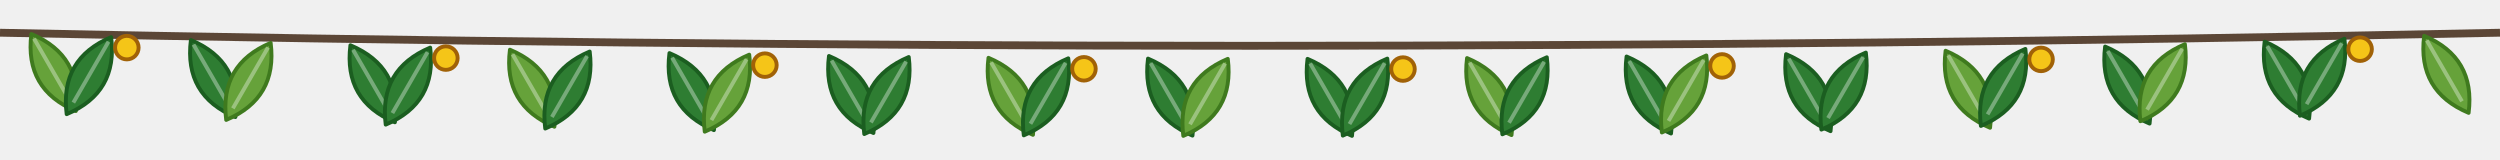
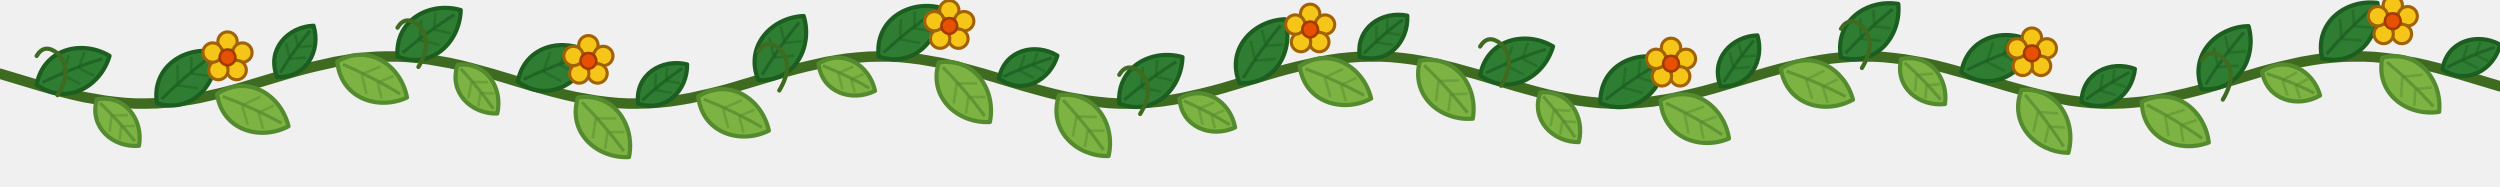
- <svg xmlns="http://www.w3.org/2000/svg" width="940" height="60" viewBox="-8 0 956 60">
-   <path d="M-8 12 Q 470 22 948 12" stroke="#5B4636" stroke-width="3" fill="none" />
-   <g transform="translate(4.0 12.5) rotate(60.0)">
-     <path d="M0 0 Q 17.0 -12.9 34.0 0 Q 17.0 12.9 0 0 Z" fill="#66A23A" stroke="#3F7A1E" stroke-width="1.5" stroke-linejoin="round" />
-     <path d="M2 0 L28.9 0" stroke="#FFFFFF" stroke-opacity="0.35" stroke-width="1.5" />
-   </g>
-   <g transform="translate(34.5 13.7) rotate(120.0)">
-     <path d="M0 0 Q 17.0 -12.9 34.0 0 Q 17.0 12.9 0 0 Z" fill="#2E7D32" stroke="#1B5E20" stroke-width="1.5" stroke-linejoin="round" />
-     <path d="M2 0 L28.9 0" stroke="#FFFFFF" stroke-opacity="0.35" stroke-width="1.5" />
-   </g>
-   <circle cx="40.5" cy="17.7" r="4.5" fill="#F5C518" stroke="#A16207" stroke-width="1.5" />
-   <g transform="translate(65.0 14.8) rotate(60.0)">
-     <path d="M0 0 Q 17.0 -12.9 34.0 0 Q 17.0 12.9 0 0 Z" fill="#2E7D32" stroke="#1B5E20" stroke-width="1.5" stroke-linejoin="round" />
-     <path d="M2 0 L28.9 0" stroke="#FFFFFF" stroke-opacity="0.35" stroke-width="1.5" />
-   </g>
-   <g transform="translate(95.5 15.9) rotate(120.0)">
-     <path d="M0 0 Q 17.0 -12.9 34.0 0 Q 17.0 12.9 0 0 Z" fill="#66A23A" stroke="#3F7A1E" stroke-width="1.5" stroke-linejoin="round" />
-     <path d="M2 0 L28.9 0" stroke="#FFFFFF" stroke-opacity="0.35" stroke-width="1.5" />
-   </g>
-   <g transform="translate(126.0 16.8) rotate(60.0)">
-     <path d="M0 0 Q 17.0 -12.9 34.0 0 Q 17.0 12.9 0 0 Z" fill="#2E7D32" stroke="#1B5E20" stroke-width="1.5" stroke-linejoin="round" />
-     <path d="M2 0 L28.9 0" stroke="#FFFFFF" stroke-opacity="0.35" stroke-width="1.5" />
-   </g>
-   <g transform="translate(156.5 17.7) rotate(120.0)">
-     <path d="M0 0 Q 17.0 -12.9 34.0 0 Q 17.0 12.9 0 0 Z" fill="#2E7D32" stroke="#1B5E20" stroke-width="1.5" stroke-linejoin="round" />
-     <path d="M2 0 L28.9 0" stroke="#FFFFFF" stroke-opacity="0.35" stroke-width="1.5" />
-   </g>
-   <circle cx="162.5" cy="21.7" r="4.5" fill="#F5C518" stroke="#A16207" stroke-width="1.5" />
-   <g transform="translate(187.0 18.5) rotate(60.0)">
-     <path d="M0 0 Q 17.0 -12.9 34.0 0 Q 17.0 12.9 0 0 Z" fill="#66A23A" stroke="#3F7A1E" stroke-width="1.5" stroke-linejoin="round" />
-     <path d="M2 0 L28.9 0" stroke="#FFFFFF" stroke-opacity="0.35" stroke-width="1.5" />
-   </g>
-   <g transform="translate(217.5 19.2) rotate(120.0)">
-     <path d="M0 0 Q 17.0 -12.9 34.0 0 Q 17.0 12.9 0 0 Z" fill="#2E7D32" stroke="#1B5E20" stroke-width="1.5" stroke-linejoin="round" />
-     <path d="M2 0 L28.9 0" stroke="#FFFFFF" stroke-opacity="0.35" stroke-width="1.5" />
-   </g>
-   <g transform="translate(248.0 19.8) rotate(60.0)">
-     <path d="M0 0 Q 17.0 -12.9 34.0 0 Q 17.0 12.9 0 0 Z" fill="#2E7D32" stroke="#1B5E20" stroke-width="1.5" stroke-linejoin="round" />
-     <path d="M2 0 L28.9 0" stroke="#FFFFFF" stroke-opacity="0.35" stroke-width="1.5" />
-   </g>
-   <g transform="translate(278.5 20.4) rotate(120.0)">
-     <path d="M0 0 Q 17.0 -12.9 34.0 0 Q 17.0 12.9 0 0 Z" fill="#66A23A" stroke="#3F7A1E" stroke-width="1.5" stroke-linejoin="round" />
-     <path d="M2 0 L28.9 0" stroke="#FFFFFF" stroke-opacity="0.35" stroke-width="1.5" />
-   </g>
-   <circle cx="284.5" cy="24.4" r="4.5" fill="#F5C518" stroke="#A16207" stroke-width="1.5" />
-   <g transform="translate(309.0 20.9) rotate(60.0)">
-     <path d="M0 0 Q 17.0 -12.9 34.0 0 Q 17.0 12.9 0 0 Z" fill="#2E7D32" stroke="#1B5E20" stroke-width="1.5" stroke-linejoin="round" />
-     <path d="M2 0 L28.9 0" stroke="#FFFFFF" stroke-opacity="0.35" stroke-width="1.5" />
-   </g>
-   <g transform="translate(339.5 21.3) rotate(120.0)">
-     <path d="M0 0 Q 17.0 -12.9 34.0 0 Q 17.0 12.9 0 0 Z" fill="#2E7D32" stroke="#1B5E20" stroke-width="1.5" stroke-linejoin="round" />
-     <path d="M2 0 L28.9 0" stroke="#FFFFFF" stroke-opacity="0.35" stroke-width="1.5" />
-   </g>
-   <g transform="translate(370.0 21.6) rotate(60.0)">
-     <path d="M0 0 Q 17.0 -12.9 34.0 0 Q 17.0 12.9 0 0 Z" fill="#66A23A" stroke="#3F7A1E" stroke-width="1.5" stroke-linejoin="round" />
-     <path d="M2 0 L28.9 0" stroke="#FFFFFF" stroke-opacity="0.35" stroke-width="1.5" />
-   </g>
-   <g transform="translate(400.5 21.8) rotate(120.0)">
-     <path d="M0 0 Q 17.0 -12.9 34.0 0 Q 17.0 12.9 0 0 Z" fill="#2E7D32" stroke="#1B5E20" stroke-width="1.5" stroke-linejoin="round" />
-     <path d="M2 0 L28.9 0" stroke="#FFFFFF" stroke-opacity="0.35" stroke-width="1.5" />
-   </g>
-   <circle cx="406.5" cy="25.8" r="4.5" fill="#F5C518" stroke="#A16207" stroke-width="1.5" />
-   <g transform="translate(431.0 21.9) rotate(60.0)">
-     <path d="M0 0 Q 17.0 -12.9 34.0 0 Q 17.0 12.9 0 0 Z" fill="#2E7D32" stroke="#1B5E20" stroke-width="1.5" stroke-linejoin="round" />
-     <path d="M2 0 L28.9 0" stroke="#FFFFFF" stroke-opacity="0.35" stroke-width="1.5" />
-   </g>
-   <g transform="translate(461.5 22.0) rotate(120.0)">
-     <path d="M0 0 Q 17.0 -12.9 34.0 0 Q 17.0 12.9 0 0 Z" fill="#66A23A" stroke="#3F7A1E" stroke-width="1.5" stroke-linejoin="round" />
-     <path d="M2 0 L28.9 0" stroke="#FFFFFF" stroke-opacity="0.35" stroke-width="1.5" />
-   </g>
-   <g transform="translate(492.0 22.0) rotate(60.0)">
-     <path d="M0 0 Q 17.0 -12.9 34.0 0 Q 17.0 12.9 0 0 Z" fill="#2E7D32" stroke="#1B5E20" stroke-width="1.5" stroke-linejoin="round" />
-     <path d="M2 0 L28.9 0" stroke="#FFFFFF" stroke-opacity="0.35" stroke-width="1.5" />
-   </g>
-   <g transform="translate(522.5 21.9) rotate(120.0)">
-     <path d="M0 0 Q 17.0 -12.9 34.0 0 Q 17.0 12.9 0 0 Z" fill="#2E7D32" stroke="#1B5E20" stroke-width="1.5" stroke-linejoin="round" />
-     <path d="M2 0 L28.9 0" stroke="#FFFFFF" stroke-opacity="0.35" stroke-width="1.5" />
-   </g>
-   <circle cx="528.5" cy="25.9" r="4.5" fill="#F5C518" stroke="#A16207" stroke-width="1.5" />
-   <g transform="translate(553.0 21.7) rotate(60.0)">
-     <path d="M0 0 Q 17.0 -12.9 34.0 0 Q 17.0 12.9 0 0 Z" fill="#66A23A" stroke="#3F7A1E" stroke-width="1.5" stroke-linejoin="round" />
-     <path d="M2 0 L28.9 0" stroke="#FFFFFF" stroke-opacity="0.35" stroke-width="1.5" />
-   </g>
-   <g transform="translate(583.5 21.4) rotate(120.0)">
-     <path d="M0 0 Q 17.0 -12.9 34.0 0 Q 17.0 12.9 0 0 Z" fill="#2E7D32" stroke="#1B5E20" stroke-width="1.5" stroke-linejoin="round" />
-     <path d="M2 0 L28.9 0" stroke="#FFFFFF" stroke-opacity="0.35" stroke-width="1.5" />
-   </g>
-   <g transform="translate(614.0 21.1) rotate(60.0)">
-     <path d="M0 0 Q 17.0 -12.9 34.0 0 Q 17.0 12.9 0 0 Z" fill="#2E7D32" stroke="#1B5E20" stroke-width="1.5" stroke-linejoin="round" />
-     <path d="M2 0 L28.9 0" stroke="#FFFFFF" stroke-opacity="0.35" stroke-width="1.5" />
-   </g>
-   <g transform="translate(644.5 20.7) rotate(120.0)">
-     <path d="M0 0 Q 17.0 -12.9 34.0 0 Q 17.0 12.9 0 0 Z" fill="#66A23A" stroke="#3F7A1E" stroke-width="1.5" stroke-linejoin="round" />
-     <path d="M2 0 L28.9 0" stroke="#FFFFFF" stroke-opacity="0.35" stroke-width="1.5" />
-   </g>
-   <circle cx="650.5" cy="24.7" r="4.5" fill="#F5C518" stroke="#A16207" stroke-width="1.5" />
-   <g transform="translate(675.0 20.2) rotate(60.0)">
-     <path d="M0 0 Q 17.0 -12.9 34.0 0 Q 17.0 12.9 0 0 Z" fill="#2E7D32" stroke="#1B5E20" stroke-width="1.5" stroke-linejoin="round" />
-     <path d="M2 0 L28.9 0" stroke="#FFFFFF" stroke-opacity="0.35" stroke-width="1.5" />
-   </g>
-   <g transform="translate(705.5 19.6) rotate(120.0)">
-     <path d="M0 0 Q 17.0 -12.9 34.0 0 Q 17.0 12.9 0 0 Z" fill="#2E7D32" stroke="#1B5E20" stroke-width="1.5" stroke-linejoin="round" />
-     <path d="M2 0 L28.9 0" stroke="#FFFFFF" stroke-opacity="0.35" stroke-width="1.5" />
-   </g>
-   <g transform="translate(736.0 18.9) rotate(60.0)">
-     <path d="M0 0 Q 17.0 -12.9 34.0 0 Q 17.0 12.9 0 0 Z" fill="#66A23A" stroke="#3F7A1E" stroke-width="1.5" stroke-linejoin="round" />
-     <path d="M2 0 L28.9 0" stroke="#FFFFFF" stroke-opacity="0.35" stroke-width="1.5" />
-   </g>
-   <g transform="translate(766.5 18.2) rotate(120.0)">
-     <path d="M0 0 Q 17.0 -12.9 34.0 0 Q 17.0 12.9 0 0 Z" fill="#2E7D32" stroke="#1B5E20" stroke-width="1.5" stroke-linejoin="round" />
-     <path d="M2 0 L28.9 0" stroke="#FFFFFF" stroke-opacity="0.35" stroke-width="1.5" />
-   </g>
-   <circle cx="772.5" cy="22.2" r="4.5" fill="#F5C518" stroke="#A16207" stroke-width="1.5" />
-   <g transform="translate(797.0 17.3) rotate(60.0)">
-     <path d="M0 0 Q 17.0 -12.9 34.0 0 Q 17.0 12.9 0 0 Z" fill="#2E7D32" stroke="#1B5E20" stroke-width="1.5" stroke-linejoin="round" />
-     <path d="M2 0 L28.9 0" stroke="#FFFFFF" stroke-opacity="0.35" stroke-width="1.5" />
-   </g>
-   <g transform="translate(827.5 16.4) rotate(120.0)">
-     <path d="M0 0 Q 17.0 -12.9 34.0 0 Q 17.0 12.9 0 0 Z" fill="#66A23A" stroke="#3F7A1E" stroke-width="1.5" stroke-linejoin="round" />
-     <path d="M2 0 L28.9 0" stroke="#FFFFFF" stroke-opacity="0.35" stroke-width="1.5" />
-   </g>
-   <g transform="translate(858.0 15.4) rotate(60.0)">
-     <path d="M0 0 Q 17.0 -12.9 34.0 0 Q 17.0 12.9 0 0 Z" fill="#2E7D32" stroke="#1B5E20" stroke-width="1.5" stroke-linejoin="round" />
-     <path d="M2 0 L28.9 0" stroke="#FFFFFF" stroke-opacity="0.35" stroke-width="1.5" />
-   </g>
-   <g transform="translate(888.5 14.3) rotate(120.0)">
-     <path d="M0 0 Q 17.0 -12.9 34.0 0 Q 17.0 12.9 0 0 Z" fill="#2E7D32" stroke="#1B5E20" stroke-width="1.5" stroke-linejoin="round" />
-     <path d="M2 0 L28.9 0" stroke="#FFFFFF" stroke-opacity="0.35" stroke-width="1.5" />
-   </g>
-   <circle cx="894.5" cy="18.3" r="4.5" fill="#F5C518" stroke="#A16207" stroke-width="1.5" />
-   <g transform="translate(919.0 13.2) rotate(60.0)">
-     <path d="M0 0 Q 17.0 -12.9 34.0 0 Q 17.0 12.9 0 0 Z" fill="#66A23A" stroke="#3F7A1E" stroke-width="1.5" stroke-linejoin="round" />
-     <path d="M2 0 L28.9 0" stroke="#FFFFFF" stroke-opacity="0.35" stroke-width="1.5" />
-   </g>
+ <svg xmlns="http://www.w3.org/2000/svg" width="940" height="70" viewBox="-8 0 956 70">
+   <polyline points="-8.0,27.6 -4.0,28.8 0.0,30.0 4.0,31.2 8.0,32.4 12.0,33.5 16.0,34.6 20.0,35.6 24.0,36.5 28.0,37.2 32.0,37.9 36.0,38.4 40.0,38.8 44.0,39.0 48.0,39.0 52.0,38.9 56.0,38.6 60.0,38.2 64.0,37.6 68.0,36.9 72.0,36.0 76.0,35.1 80.0,34.1 84.0,33.0 88.0,31.8 92.0,30.6 96.0,29.4 100.0,28.2 104.0,27.0 108.0,25.9 112.0,24.9 116.0,24.0 120.0,23.1 124.0,22.4 128.0,21.8 132.0,21.4 136.0,21.1 140.0,21.0 144.0,21.0 148.0,21.2 152.0,21.6 156.0,22.1 160.0,22.8 164.0,23.5 168.0,24.4 172.0,25.4 176.0,26.5 180.0,27.6 184.0,28.8 188.0,30.0 192.0,31.2 196.0,32.4 200.0,33.5 204.0,34.6 208.0,35.6 212.0,36.5 216.0,37.2 220.0,37.9 224.0,38.4 228.0,38.8 232.0,39.0 236.0,39.0 240.0,38.9 244.0,38.6 248.0,38.2 252.0,37.6 256.0,36.9 260.0,36.0 264.0,35.1 268.0,34.1 272.0,33.0 276.0,31.8 280.0,30.6 284.0,29.4 288.0,28.2 292.0,27.0 296.0,25.9 300.0,24.9 304.0,24.0 308.0,23.1 312.0,22.4 316.0,21.8 320.0,21.4 324.0,21.1 328.0,21.0 332.0,21.0 336.0,21.2 340.0,21.6 344.0,22.1 348.0,22.8 352.0,23.5 356.0,24.4 360.0,25.4 364.0,26.5 368.0,27.6 372.0,28.8 376.0,30.0 380.0,31.2 384.0,32.4 388.0,33.5 392.0,34.6 396.0,35.6 400.0,36.5 404.0,37.2 408.0,37.9 412.0,38.4 416.0,38.8 420.0,39.0 424.0,39.0 428.0,38.9 432.0,38.6 436.0,38.2 440.0,37.6 444.0,36.9 448.0,36.0 452.0,35.1 456.0,34.1 460.0,33.0 464.0,31.8 468.0,30.6 472.0,29.4 476.0,28.2 480.0,27.0 484.0,25.9 488.0,24.9 492.0,24.0 496.0,23.1 500.0,22.4 504.0,21.8 508.0,21.4 512.0,21.1 516.0,21.0 520.0,21.0 524.0,21.2 528.0,21.6 532.0,22.1 536.0,22.8 540.0,23.5 544.0,24.4 548.0,25.4 552.0,26.5 556.0,27.6 560.0,28.8 564.0,30.0 568.0,31.2 572.0,32.4 576.0,33.5 580.0,34.6 584.0,35.6 588.0,36.5 592.0,37.2 596.0,37.9 600.0,38.4 604.0,38.8 608.0,39.0 612.0,39.0 616.0,38.9 620.0,38.6 624.0,38.2 628.0,37.6 632.0,36.9 636.0,36.0 640.0,35.1 644.0,34.1 648.0,33.0 652.0,31.8 656.0,30.6 660.0,29.4 664.0,28.2 668.0,27.0 672.0,25.9 676.0,24.9 680.0,24.0 684.0,23.1 688.0,22.4 692.0,21.8 696.0,21.4 700.0,21.1 704.0,21.0 708.0,21.0 712.0,21.2 716.0,21.6 720.0,22.1 724.0,22.8 728.0,23.5 732.0,24.4 736.0,25.4 740.0,26.5 744.0,27.6 748.0,28.8 752.0,30.0 756.0,31.2 760.0,32.4 764.0,33.5 768.0,34.6 772.0,35.6 776.0,36.5 780.0,37.2 784.0,37.9 788.0,38.4 792.0,38.8 796.0,39.0 800.0,39.0 804.0,38.9 808.0,38.6 812.0,38.2 816.0,37.6 820.0,36.9 824.0,36.0 828.0,35.1 832.0,34.1 836.0,33.0 840.0,31.8 844.0,30.6 848.0,29.4 852.0,28.2 856.0,27.0 860.0,25.9 864.0,24.9 868.0,24.0 872.0,23.1 876.0,22.4 880.0,21.8 884.0,21.4 888.0,21.1 892.0,21.0 896.0,21.0 900.0,21.2 904.0,21.6 908.0,22.1 912.0,22.8 916.0,23.5 920.0,24.4 924.0,25.4 928.0,26.5 932.0,27.6 936.0,28.8 940.0,30.0 944.0,31.2 948.0,32.4" fill="none" stroke="#3E6B1F" stroke-width="4" stroke-linecap="round" stroke-linejoin="round" />
+   <g transform="translate(6.0 31.8) rotate(-21.6)">
+     <path d="M0 0 C 7.5 -11.9, 22.5 -9.7, 30.0 0 C 22.5 9.7, 7.5 11.9, 0 0 Z" fill="#2E7D32" stroke="#1B5E20" stroke-width="1.6" stroke-linejoin="round" />
+     <path d="M2.4 0 Q 15.0 -0.9 27.0 0" stroke="#1B5E20" stroke-opacity="0.75" stroke-width="1.2" fill="none" />
+     <path d="M10.5 0 L15.6 -5.9 M10.5 0 L15.6 5.9 M17.4 0 L21.6 -4.9 M17.4 0 L21.6 4.9" stroke="#1B5E20" stroke-opacity="0.45" stroke-width="1" />
+   </g>
+   <g transform="translate(29.0 37.4) rotate(47.7)">
+     <path d="M0 0 C 6.0 -9.5, 18.0 -7.8, 24.0 0 C 18.0 7.8, 6.0 9.5, 0 0 Z" fill="#7CB342" stroke="#558B2F" stroke-width="1.6" stroke-linejoin="round" />
+     <path d="M1.9 0 Q 12.0 -0.7 21.6 0" stroke="#558B2F" stroke-opacity="0.75" stroke-width="1.2" fill="none" />
+     <path d="M8.4 0 L12.5 -4.8 M8.4 0 L12.5 4.8 M13.9 0 L17.3 -3.9 M13.9 0 L17.3 3.9" stroke="#558B2F" stroke-opacity="0.45" stroke-width="1" />
+   </g>
+   <g transform="translate(52.0 38.9) rotate(-40.9)">
+     <path d="M0 0 C 7.5 -11.9, 22.5 -9.7, 30.0 0 C 22.5 9.7, 7.5 11.9, 0 0 Z" fill="#2E7D32" stroke="#1B5E20" stroke-width="1.6" stroke-linejoin="round" />
+     <path d="M2.4 0 Q 15.0 -0.9 27.0 0" stroke="#1B5E20" stroke-opacity="0.75" stroke-width="1.2" fill="none" />
+     <path d="M10.5 0 L15.6 -5.9 M10.5 0 L15.6 5.9 M17.4 0 L21.6 -4.9 M17.4 0 L21.6 4.9" stroke="#1B5E20" stroke-opacity="0.45" stroke-width="1" />
+   </g>
+   <g transform="translate(75.0 35.3) rotate(24.4)">
+     <path d="M0 0 C 7.5 -11.9, 22.5 -9.7, 30.0 0 C 22.5 9.7, 7.5 11.9, 0 0 Z" fill="#7CB342" stroke="#558B2F" stroke-width="1.6" stroke-linejoin="round" />
+     <path d="M2.4 0 Q 15.0 -0.9 27.0 0" stroke="#558B2F" stroke-opacity="0.75" stroke-width="1.2" fill="none" />
+     <path d="M10.5 0 L15.6 -5.9 M10.5 0 L15.6 5.9 M17.4 0 L21.6 -4.9 M17.4 0 L21.6 4.9" stroke="#558B2F" stroke-opacity="0.45" stroke-width="1" />
+   </g>
+   <g transform="translate(98.0 28.8) rotate(-54.6)">
+     <path d="M0 0 C 6.0 -9.5, 18.0 -7.8, 24.0 0 C 18.0 7.8, 6.0 9.5, 0 0 Z" fill="#2E7D32" stroke="#1B5E20" stroke-width="1.6" stroke-linejoin="round" />
+     <path d="M1.9 0 Q 12.0 -0.7 21.6 0" stroke="#1B5E20" stroke-opacity="0.75" stroke-width="1.2" fill="none" />
+     <path d="M8.4 0 L12.5 -4.8 M8.4 0 L12.5 4.8 M13.9 0 L17.3 -3.9 M13.9 0 L17.3 3.9" stroke="#1B5E20" stroke-opacity="0.45" stroke-width="1" />
+   </g>
+   <g transform="translate(121.0 22.9) rotate(27.4)">
+     <path d="M0 0 C 7.5 -11.9, 22.5 -9.7, 30.0 0 C 22.5 9.7, 7.5 11.9, 0 0 Z" fill="#7CB342" stroke="#558B2F" stroke-width="1.6" stroke-linejoin="round" />
+     <path d="M2.4 0 Q 15.0 -0.9 27.0 0" stroke="#558B2F" stroke-opacity="0.75" stroke-width="1.2" fill="none" />
+     <path d="M10.5 0 L15.6 -5.9 M10.5 0 L15.6 5.9 M17.4 0 L21.6 -4.9 M17.4 0 L21.6 4.9" stroke="#558B2F" stroke-opacity="0.45" stroke-width="1" />
+   </g>
+   <g transform="translate(144.0 21.0) rotate(-36.3)">
+     <path d="M0 0 C 7.5 -11.9, 22.5 -9.7, 30.0 0 C 22.5 9.7, 7.5 11.9, 0 0 Z" fill="#2E7D32" stroke="#1B5E20" stroke-width="1.6" stroke-linejoin="round" />
+     <path d="M2.4 0 Q 15.0 -0.9 27.0 0" stroke="#1B5E20" stroke-opacity="0.75" stroke-width="1.2" fill="none" />
+     <path d="M10.5 0 L15.6 -5.9 M10.5 0 L15.6 5.9 M17.4 0 L21.6 -4.9 M17.4 0 L21.6 4.9" stroke="#1B5E20" stroke-opacity="0.45" stroke-width="1" />
+   </g>
+   <g transform="translate(167.0 24.2) rotate(50.9)">
+     <path d="M0 0 C 6.0 -9.5, 18.0 -7.8, 24.0 0 C 18.0 7.8, 6.0 9.5, 0 0 Z" fill="#7CB342" stroke="#558B2F" stroke-width="1.6" stroke-linejoin="round" />
+     <path d="M1.9 0 Q 12.0 -0.7 21.6 0" stroke="#558B2F" stroke-opacity="0.75" stroke-width="1.2" fill="none" />
+     <path d="M8.4 0 L12.5 -4.8 M8.4 0 L12.5 4.8 M13.9 0 L17.3 -3.9 M13.9 0 L17.3 3.9" stroke="#558B2F" stroke-opacity="0.45" stroke-width="1" />
+   </g>
+   <g transform="translate(190.0 30.6) rotate(-21.3)">
+     <path d="M0 0 C 7.5 -11.9, 22.5 -9.7, 30.0 0 C 22.5 9.7, 7.5 11.9, 0 0 Z" fill="#2E7D32" stroke="#1B5E20" stroke-width="1.6" stroke-linejoin="round" />
+     <path d="M2.4 0 Q 15.0 -0.9 27.0 0" stroke="#1B5E20" stroke-opacity="0.75" stroke-width="1.2" fill="none" />
+     <path d="M10.5 0 L15.6 -5.9 M10.5 0 L15.6 5.9 M17.4 0 L21.6 -4.9 M17.4 0 L21.6 4.9" stroke="#1B5E20" stroke-opacity="0.45" stroke-width="1" />
+   </g>
+   <g transform="translate(213.0 36.7) rotate(49.4)">
+     <path d="M0 0 C 7.5 -11.9, 22.5 -9.7, 30.0 0 C 22.5 9.7, 7.5 11.9, 0 0 Z" fill="#7CB342" stroke="#558B2F" stroke-width="1.6" stroke-linejoin="round" />
+     <path d="M2.4 0 Q 15.0 -0.9 27.0 0" stroke="#558B2F" stroke-opacity="0.75" stroke-width="1.2" fill="none" />
+     <path d="M10.5 0 L15.6 -5.9 M10.5 0 L15.6 5.9 M17.4 0 L21.6 -4.9 M17.4 0 L21.6 4.9" stroke="#558B2F" stroke-opacity="0.45" stroke-width="1" />
+   </g>
+   <g transform="translate(236.0 39.0) rotate(-38.6)">
+     <path d="M0 0 C 6.0 -9.5, 18.0 -7.8, 24.0 0 C 18.0 7.8, 6.0 9.5, 0 0 Z" fill="#2E7D32" stroke="#1B5E20" stroke-width="1.6" stroke-linejoin="round" />
+     <path d="M1.9 0 Q 12.0 -0.7 21.6 0" stroke="#1B5E20" stroke-opacity="0.75" stroke-width="1.2" fill="none" />
+     <path d="M8.4 0 L12.5 -4.8 M8.4 0 L12.5 4.8 M13.9 0 L17.3 -3.9 M13.9 0 L17.3 3.9" stroke="#1B5E20" stroke-opacity="0.45" stroke-width="1" />
+   </g>
+   <g transform="translate(259.0 36.3) rotate(25.8)">
+     <path d="M0 0 C 7.5 -11.9, 22.5 -9.7, 30.0 0 C 22.5 9.7, 7.5 11.9, 0 0 Z" fill="#7CB342" stroke="#558B2F" stroke-width="1.6" stroke-linejoin="round" />
+     <path d="M2.4 0 Q 15.0 -0.9 27.0 0" stroke="#558B2F" stroke-opacity="0.75" stroke-width="1.2" fill="none" />
+     <path d="M10.5 0 L15.6 -5.9 M10.5 0 L15.6 5.9 M17.4 0 L21.6 -4.9 M17.4 0 L21.6 4.9" stroke="#558B2F" stroke-opacity="0.45" stroke-width="1" />
+   </g>
+   <g transform="translate(282.0 30.0) rotate(-54.7)">
+     <path d="M0 0 C 7.5 -11.9, 22.5 -9.7, 30.0 0 C 22.5 9.7, 7.5 11.9, 0 0 Z" fill="#2E7D32" stroke="#1B5E20" stroke-width="1.6" stroke-linejoin="round" />
+     <path d="M2.4 0 Q 15.0 -0.9 27.0 0" stroke="#1B5E20" stroke-opacity="0.75" stroke-width="1.2" fill="none" />
+     <path d="M10.5 0 L15.6 -5.9 M10.5 0 L15.6 5.9 M17.4 0 L21.6 -4.9 M17.4 0 L21.6 4.9" stroke="#1B5E20" stroke-opacity="0.45" stroke-width="1" />
+   </g>
+   <g transform="translate(305.0 23.7) rotate(25.8)">
+     <path d="M0 0 C 6.0 -9.5, 18.0 -7.8, 24.0 0 C 18.0 7.8, 6.0 9.5, 0 0 Z" fill="#7CB342" stroke="#558B2F" stroke-width="1.6" stroke-linejoin="round" />
+     <path d="M1.9 0 Q 12.0 -0.7 21.6 0" stroke="#558B2F" stroke-opacity="0.75" stroke-width="1.2" fill="none" />
+     <path d="M8.4 0 L12.5 -4.8 M8.4 0 L12.5 4.8 M13.9 0 L17.3 -3.9 M13.9 0 L17.3 3.9" stroke="#558B2F" stroke-opacity="0.45" stroke-width="1" />
+   </g>
+   <g transform="translate(328.0 21.0) rotate(-38.6)">
+     <path d="M0 0 C 7.5 -11.9, 22.5 -9.7, 30.0 0 C 22.5 9.7, 7.5 11.9, 0 0 Z" fill="#2E7D32" stroke="#1B5E20" stroke-width="1.6" stroke-linejoin="round" />
+     <path d="M2.4 0 Q 15.0 -0.9 27.0 0" stroke="#1B5E20" stroke-opacity="0.75" stroke-width="1.2" fill="none" />
+     <path d="M10.5 0 L15.6 -5.9 M10.5 0 L15.6 5.9 M17.4 0 L21.6 -4.9 M17.4 0 L21.6 4.9" stroke="#1B5E20" stroke-opacity="0.45" stroke-width="1" />
+   </g>
+   <g transform="translate(351.0 23.3) rotate(49.4)">
+     <path d="M0 0 C 7.5 -11.9, 22.5 -9.7, 30.0 0 C 22.5 9.7, 7.5 11.9, 0 0 Z" fill="#7CB342" stroke="#558B2F" stroke-width="1.6" stroke-linejoin="round" />
+     <path d="M2.4 0 Q 15.0 -0.9 27.0 0" stroke="#558B2F" stroke-opacity="0.75" stroke-width="1.2" fill="none" />
+     <path d="M10.5 0 L15.6 -5.9 M10.5 0 L15.6 5.9 M17.4 0 L21.6 -4.9 M17.4 0 L21.6 4.9" stroke="#558B2F" stroke-opacity="0.45" stroke-width="1" />
+   </g>
+   <g transform="translate(374.0 29.4) rotate(-21.3)">
+     <path d="M0 0 C 6.0 -9.5, 18.0 -7.8, 24.0 0 C 18.0 7.8, 6.0 9.5, 0 0 Z" fill="#2E7D32" stroke="#1B5E20" stroke-width="1.6" stroke-linejoin="round" />
+     <path d="M1.9 0 Q 12.0 -0.7 21.6 0" stroke="#1B5E20" stroke-opacity="0.75" stroke-width="1.2" fill="none" />
+     <path d="M8.4 0 L12.5 -4.8 M8.4 0 L12.5 4.8 M13.9 0 L17.3 -3.9 M13.9 0 L17.3 3.9" stroke="#1B5E20" stroke-opacity="0.45" stroke-width="1" />
+   </g>
+   <g transform="translate(397.0 35.8) rotate(50.9)">
+     <path d="M0 0 C 7.5 -11.9, 22.5 -9.7, 30.0 0 C 22.5 9.7, 7.5 11.9, 0 0 Z" fill="#7CB342" stroke="#558B2F" stroke-width="1.6" stroke-linejoin="round" />
+     <path d="M2.4 0 Q 15.0 -0.9 27.0 0" stroke="#558B2F" stroke-opacity="0.75" stroke-width="1.2" fill="none" />
+     <path d="M10.5 0 L15.6 -5.9 M10.5 0 L15.6 5.9 M17.4 0 L21.6 -4.9 M17.4 0 L21.6 4.9" stroke="#558B2F" stroke-opacity="0.45" stroke-width="1" />
+   </g>
+   <g transform="translate(420.0 39.0) rotate(-36.3)">
+     <path d="M0 0 C 7.5 -11.9, 22.5 -9.7, 30.0 0 C 22.5 9.7, 7.5 11.9, 0 0 Z" fill="#2E7D32" stroke="#1B5E20" stroke-width="1.6" stroke-linejoin="round" />
+     <path d="M2.4 0 Q 15.0 -0.9 27.0 0" stroke="#1B5E20" stroke-opacity="0.75" stroke-width="1.2" fill="none" />
+     <path d="M10.5 0 L15.6 -5.9 M10.5 0 L15.6 5.9 M17.4 0 L21.6 -4.9 M17.4 0 L21.6 4.9" stroke="#1B5E20" stroke-opacity="0.45" stroke-width="1" />
+   </g>
+   <g transform="translate(443.0 37.1) rotate(27.4)">
+     <path d="M0 0 C 6.0 -9.5, 18.0 -7.8, 24.0 0 C 18.0 7.8, 6.0 9.5, 0 0 Z" fill="#7CB342" stroke="#558B2F" stroke-width="1.6" stroke-linejoin="round" />
+     <path d="M1.9 0 Q 12.0 -0.7 21.6 0" stroke="#558B2F" stroke-opacity="0.75" stroke-width="1.2" fill="none" />
+     <path d="M8.4 0 L12.5 -4.8 M8.4 0 L12.5 4.8 M13.9 0 L17.3 -3.9 M13.9 0 L17.3 3.9" stroke="#558B2F" stroke-opacity="0.45" stroke-width="1" />
+   </g>
+   <g transform="translate(466.0 31.2) rotate(-54.6)">
+     <path d="M0 0 C 7.5 -11.9, 22.5 -9.7, 30.0 0 C 22.5 9.7, 7.5 11.9, 0 0 Z" fill="#2E7D32" stroke="#1B5E20" stroke-width="1.6" stroke-linejoin="round" />
+     <path d="M2.4 0 Q 15.0 -0.9 27.0 0" stroke="#1B5E20" stroke-opacity="0.75" stroke-width="1.2" fill="none" />
+     <path d="M10.5 0 L15.6 -5.9 M10.5 0 L15.6 5.9 M17.4 0 L21.6 -4.9 M17.4 0 L21.6 4.9" stroke="#1B5E20" stroke-opacity="0.45" stroke-width="1" />
+   </g>
+   <g transform="translate(489.0 24.7) rotate(24.4)">
+     <path d="M0 0 C 7.5 -11.9, 22.5 -9.7, 30.0 0 C 22.5 9.7, 7.5 11.9, 0 0 Z" fill="#7CB342" stroke="#558B2F" stroke-width="1.6" stroke-linejoin="round" />
+     <path d="M2.4 0 Q 15.0 -0.9 27.0 0" stroke="#558B2F" stroke-opacity="0.75" stroke-width="1.2" fill="none" />
+     <path d="M10.5 0 L15.6 -5.9 M10.5 0 L15.6 5.9 M17.4 0 L21.6 -4.9 M17.4 0 L21.6 4.9" stroke="#558B2F" stroke-opacity="0.45" stroke-width="1" />
+   </g>
+   <g transform="translate(512.0 21.1) rotate(-40.9)">
+     <path d="M0 0 C 6.0 -9.5, 18.0 -7.8, 24.0 0 C 18.0 7.8, 6.0 9.5, 0 0 Z" fill="#2E7D32" stroke="#1B5E20" stroke-width="1.6" stroke-linejoin="round" />
+     <path d="M1.9 0 Q 12.0 -0.7 21.6 0" stroke="#1B5E20" stroke-opacity="0.75" stroke-width="1.2" fill="none" />
+     <path d="M8.4 0 L12.5 -4.8 M8.4 0 L12.5 4.8 M13.9 0 L17.3 -3.9 M13.9 0 L17.3 3.9" stroke="#1B5E20" stroke-opacity="0.45" stroke-width="1" />
+   </g>
+   <g transform="translate(535.0 22.6) rotate(47.7)">
+     <path d="M0 0 C 7.5 -11.9, 22.5 -9.7, 30.0 0 C 22.5 9.7, 7.5 11.9, 0 0 Z" fill="#7CB342" stroke="#558B2F" stroke-width="1.6" stroke-linejoin="round" />
+     <path d="M2.4 0 Q 15.0 -0.9 27.0 0" stroke="#558B2F" stroke-opacity="0.75" stroke-width="1.2" fill="none" />
+     <path d="M10.5 0 L15.6 -5.9 M10.5 0 L15.6 5.9 M17.4 0 L21.6 -4.9 M17.4 0 L21.6 4.9" stroke="#558B2F" stroke-opacity="0.45" stroke-width="1" />
+   </g>
+   <g transform="translate(558.0 28.2) rotate(-21.6)">
+     <path d="M0 0 C 7.5 -11.9, 22.5 -9.7, 30.0 0 C 22.5 9.7, 7.5 11.9, 0 0 Z" fill="#2E7D32" stroke="#1B5E20" stroke-width="1.6" stroke-linejoin="round" />
+     <path d="M2.4 0 Q 15.0 -0.9 27.0 0" stroke="#1B5E20" stroke-opacity="0.75" stroke-width="1.2" fill="none" />
+     <path d="M10.5 0 L15.6 -5.9 M10.5 0 L15.6 5.9 M17.4 0 L21.6 -4.9 M17.4 0 L21.6 4.9" stroke="#1B5E20" stroke-opacity="0.45" stroke-width="1" />
+   </g>
+   <g transform="translate(581.0 34.8) rotate(52.2)">
+     <path d="M0 0 C 6.0 -9.5, 18.0 -7.8, 24.0 0 C 18.0 7.8, 6.0 9.5, 0 0 Z" fill="#7CB342" stroke="#558B2F" stroke-width="1.6" stroke-linejoin="round" />
+     <path d="M1.9 0 Q 12.0 -0.7 21.6 0" stroke="#558B2F" stroke-opacity="0.75" stroke-width="1.2" fill="none" />
+     <path d="M8.4 0 L12.5 -4.8 M8.4 0 L12.5 4.8 M13.9 0 L17.3 -3.9 M13.9 0 L17.3 3.9" stroke="#558B2F" stroke-opacity="0.45" stroke-width="1" />
+   </g>
+   <g transform="translate(604.0 38.8) rotate(-34.0)">
+     <path d="M0 0 C 7.5 -11.9, 22.5 -9.7, 30.0 0 C 22.5 9.7, 7.5 11.9, 0 0 Z" fill="#2E7D32" stroke="#1B5E20" stroke-width="1.6" stroke-linejoin="round" />
+     <path d="M2.4 0 Q 15.0 -0.9 27.0 0" stroke="#1B5E20" stroke-opacity="0.75" stroke-width="1.2" fill="none" />
+     <path d="M10.5 0 L15.6 -5.9 M10.5 0 L15.6 5.9 M17.4 0 L21.6 -4.9 M17.4 0 L21.6 4.9" stroke="#1B5E20" stroke-opacity="0.45" stroke-width="1" />
+   </g>
+   <g transform="translate(627.0 37.7) rotate(29.3)">
+     <path d="M0 0 C 7.5 -11.9, 22.5 -9.7, 30.0 0 C 22.5 9.7, 7.5 11.9, 0 0 Z" fill="#7CB342" stroke="#558B2F" stroke-width="1.6" stroke-linejoin="round" />
+     <path d="M2.4 0 Q 15.0 -0.9 27.0 0" stroke="#558B2F" stroke-opacity="0.75" stroke-width="1.2" fill="none" />
+     <path d="M10.5 0 L15.6 -5.9 M10.5 0 L15.6 5.9 M17.4 0 L21.6 -4.9 M17.4 0 L21.6 4.9" stroke="#558B2F" stroke-opacity="0.45" stroke-width="1" />
+   </g>
+   <g transform="translate(650.0 32.4) rotate(-54.2)">
+     <path d="M0 0 C 6.0 -9.5, 18.0 -7.8, 24.0 0 C 18.0 7.8, 6.0 9.5, 0 0 Z" fill="#2E7D32" stroke="#1B5E20" stroke-width="1.6" stroke-linejoin="round" />
+     <path d="M1.9 0 Q 12.0 -0.7 21.6 0" stroke="#1B5E20" stroke-opacity="0.75" stroke-width="1.2" fill="none" />
+     <path d="M8.4 0 L12.5 -4.8 M8.4 0 L12.5 4.8 M13.9 0 L17.3 -3.9 M13.9 0 L17.3 3.9" stroke="#1B5E20" stroke-opacity="0.45" stroke-width="1" />
+   </g>
+   <g transform="translate(673.0 25.7) rotate(23.2)">
+     <path d="M0 0 C 7.5 -11.9, 22.5 -9.7, 30.0 0 C 22.5 9.7, 7.5 11.9, 0 0 Z" fill="#7CB342" stroke="#558B2F" stroke-width="1.6" stroke-linejoin="round" />
+     <path d="M2.4 0 Q 15.0 -0.9 27.0 0" stroke="#558B2F" stroke-opacity="0.75" stroke-width="1.2" fill="none" />
+     <path d="M10.5 0 L15.6 -5.9 M10.5 0 L15.6 5.9 M17.4 0 L21.6 -4.9 M17.4 0 L21.6 4.9" stroke="#558B2F" stroke-opacity="0.45" stroke-width="1" />
+   </g>
+   <g transform="translate(696.0 21.4) rotate(-43.1)">
+     <path d="M0 0 C 7.5 -11.9, 22.5 -9.7, 30.0 0 C 22.5 9.7, 7.5 11.9, 0 0 Z" fill="#2E7D32" stroke="#1B5E20" stroke-width="1.6" stroke-linejoin="round" />
+     <path d="M2.4 0 Q 15.0 -0.9 27.0 0" stroke="#1B5E20" stroke-opacity="0.75" stroke-width="1.2" fill="none" />
+     <path d="M10.5 0 L15.6 -5.9 M10.5 0 L15.6 5.9 M17.4 0 L21.6 -4.9 M17.4 0 L21.6 4.9" stroke="#1B5E20" stroke-opacity="0.45" stroke-width="1" />
+   </g>
+   <g transform="translate(719.0 22.0) rotate(45.7)">
+     <path d="M0 0 C 6.0 -9.5, 18.0 -7.8, 24.0 0 C 18.0 7.8, 6.0 9.5, 0 0 Z" fill="#7CB342" stroke="#558B2F" stroke-width="1.6" stroke-linejoin="round" />
+     <path d="M1.9 0 Q 12.0 -0.7 21.6 0" stroke="#558B2F" stroke-opacity="0.75" stroke-width="1.2" fill="none" />
+     <path d="M8.4 0 L12.5 -4.8 M8.4 0 L12.5 4.8 M13.9 0 L17.3 -3.9 M13.9 0 L17.3 3.9" stroke="#558B2F" stroke-opacity="0.45" stroke-width="1" />
+   </g>
+   <g transform="translate(742.0 27.0) rotate(-22.1)">
+     <path d="M0 0 C 7.5 -11.9, 22.5 -9.7, 30.0 0 C 22.5 9.7, 7.5 11.9, 0 0 Z" fill="#2E7D32" stroke="#1B5E20" stroke-width="1.6" stroke-linejoin="round" />
+     <path d="M2.4 0 Q 15.0 -0.9 27.0 0" stroke="#1B5E20" stroke-opacity="0.75" stroke-width="1.2" fill="none" />
+     <path d="M10.5 0 L15.6 -5.9 M10.5 0 L15.6 5.9 M17.4 0 L21.6 -4.9 M17.4 0 L21.6 4.9" stroke="#1B5E20" stroke-opacity="0.45" stroke-width="1" />
+   </g>
+   <g transform="translate(765.0 33.8) rotate(53.3)">
+     <path d="M0 0 C 7.5 -11.9, 22.5 -9.7, 30.0 0 C 22.5 9.7, 7.5 11.9, 0 0 Z" fill="#7CB342" stroke="#558B2F" stroke-width="1.6" stroke-linejoin="round" />
+     <path d="M2.4 0 Q 15.0 -0.9 27.0 0" stroke="#558B2F" stroke-opacity="0.75" stroke-width="1.2" fill="none" />
+     <path d="M10.5 0 L15.6 -5.9 M10.5 0 L15.6 5.9 M17.4 0 L21.6 -4.9 M17.4 0 L21.6 4.9" stroke="#558B2F" stroke-opacity="0.45" stroke-width="1" />
+   </g>
+   <g transform="translate(788.0 38.4) rotate(-31.8)">
+     <path d="M0 0 C 6.0 -9.5, 18.0 -7.8, 24.0 0 C 18.0 7.8, 6.0 9.5, 0 0 Z" fill="#2E7D32" stroke="#1B5E20" stroke-width="1.6" stroke-linejoin="round" />
+     <path d="M1.9 0 Q 12.0 -0.7 21.6 0" stroke="#1B5E20" stroke-opacity="0.75" stroke-width="1.2" fill="none" />
+     <path d="M8.4 0 L12.5 -4.8 M8.4 0 L12.5 4.8 M13.9 0 L17.3 -3.9 M13.9 0 L17.3 3.9" stroke="#1B5E20" stroke-opacity="0.45" stroke-width="1" />
+   </g>
+   <g transform="translate(811.0 38.3) rotate(31.3)">
+     <path d="M0 0 C 7.5 -11.9, 22.5 -9.7, 30.0 0 C 22.5 9.7, 7.5 11.9, 0 0 Z" fill="#7CB342" stroke="#558B2F" stroke-width="1.6" stroke-linejoin="round" />
+     <path d="M2.4 0 Q 15.0 -0.9 27.0 0" stroke="#558B2F" stroke-opacity="0.75" stroke-width="1.2" fill="none" />
+     <path d="M10.5 0 L15.6 -5.9 M10.5 0 L15.6 5.9 M17.4 0 L21.6 -4.9 M17.4 0 L21.6 4.9" stroke="#558B2F" stroke-opacity="0.45" stroke-width="1" />
+   </g>
+   <g transform="translate(834.0 33.5) rotate(-53.5)">
+     <path d="M0 0 C 7.5 -11.9, 22.5 -9.7, 30.0 0 C 22.5 9.7, 7.5 11.9, 0 0 Z" fill="#2E7D32" stroke="#1B5E20" stroke-width="1.6" stroke-linejoin="round" />
+     <path d="M2.4 0 Q 15.0 -0.9 27.0 0" stroke="#1B5E20" stroke-opacity="0.75" stroke-width="1.2" fill="none" />
+     <path d="M10.5 0 L15.6 -5.9 M10.5 0 L15.6 5.9 M17.4 0 L21.6 -4.9 M17.4 0 L21.6 4.9" stroke="#1B5E20" stroke-opacity="0.45" stroke-width="1" />
+   </g>
+   <g transform="translate(857.0 26.8) rotate(22.3)">
+     <path d="M0 0 C 6.0 -9.5, 18.0 -7.8, 24.0 0 C 18.0 7.8, 6.0 9.5, 0 0 Z" fill="#7CB342" stroke="#558B2F" stroke-width="1.6" stroke-linejoin="round" />
+     <path d="M1.9 0 Q 12.0 -0.7 21.6 0" stroke="#558B2F" stroke-opacity="0.75" stroke-width="1.2" fill="none" />
+     <path d="M8.4 0 L12.5 -4.8 M8.4 0 L12.5 4.8 M13.9 0 L17.3 -3.9 M13.9 0 L17.3 3.9" stroke="#558B2F" stroke-opacity="0.45" stroke-width="1" />
+   </g>
+   <g transform="translate(880.0 21.8) rotate(-45.2)">
+     <path d="M0 0 C 7.5 -11.9, 22.5 -9.7, 30.0 0 C 22.5 9.7, 7.5 11.9, 0 0 Z" fill="#2E7D32" stroke="#1B5E20" stroke-width="1.6" stroke-linejoin="round" />
+     <path d="M2.4 0 Q 15.0 -0.9 27.0 0" stroke="#1B5E20" stroke-opacity="0.75" stroke-width="1.2" fill="none" />
+     <path d="M10.5 0 L15.6 -5.9 M10.5 0 L15.6 5.9 M17.4 0 L21.6 -4.9 M17.4 0 L21.6 4.9" stroke="#1B5E20" stroke-opacity="0.45" stroke-width="1" />
+   </g>
+   <g transform="translate(903.0 21.5) rotate(43.6)">
+     <path d="M0 0 C 7.5 -11.9, 22.5 -9.7, 30.0 0 C 22.5 9.7, 7.5 11.9, 0 0 Z" fill="#7CB342" stroke="#558B2F" stroke-width="1.6" stroke-linejoin="round" />
+     <path d="M2.4 0 Q 15.0 -0.9 27.0 0" stroke="#558B2F" stroke-opacity="0.75" stroke-width="1.2" fill="none" />
+     <path d="M10.5 0 L15.6 -5.9 M10.5 0 L15.6 5.9 M17.4 0 L21.6 -4.9 M17.4 0 L21.6 4.9" stroke="#558B2F" stroke-opacity="0.45" stroke-width="1" />
+   </g>
+   <g transform="translate(926.0 25.9) rotate(-23.0)">
+     <path d="M0 0 C 6.0 -9.5, 18.0 -7.8, 24.0 0 C 18.0 7.8, 6.0 9.5, 0 0 Z" fill="#2E7D32" stroke="#1B5E20" stroke-width="1.6" stroke-linejoin="round" />
+     <path d="M1.9 0 Q 12.0 -0.7 21.6 0" stroke="#1B5E20" stroke-opacity="0.75" stroke-width="1.2" fill="none" />
+     <path d="M8.4 0 L12.5 -4.8 M8.4 0 L12.5 4.8 M13.9 0 L17.3 -3.9 M13.9 0 L17.3 3.9" stroke="#1B5E20" stroke-opacity="0.45" stroke-width="1" />
+   </g>
+   <path d="M14.0 35.8 q 6 -10 0 -16 q -5 -4 -8 1" fill="none" stroke="#3E6B1F" stroke-width="1.6" stroke-linecap="round" />
+   <circle cx="79.0" cy="15.3" r="3.7" fill="#F5C518" stroke="#A16207" stroke-width="1.2" />
+   <circle cx="84.7" cy="19.5" r="3.7" fill="#F5C518" stroke="#A16207" stroke-width="1.2" />
+   <circle cx="82.5" cy="26.2" r="3.7" fill="#F5C518" stroke="#A16207" stroke-width="1.2" />
+   <circle cx="75.5" cy="26.2" r="3.7" fill="#F5C518" stroke="#A16207" stroke-width="1.2" />
+   <circle cx="73.3" cy="19.5" r="3.7" fill="#F5C518" stroke="#A16207" stroke-width="1.2" />
+   <circle cx="79" cy="21.339" r="3.0" fill="#E65100" stroke="#A33A00" stroke-width="1" />
+   <path d="M152.0 25.0 q 6 -10 0 -16 q -5 -4 -8 1" fill="none" stroke="#3E6B1F" stroke-width="1.6" stroke-linecap="round" />
+   <circle cx="217.0" cy="16.7" r="3.7" fill="#F5C518" stroke="#A16207" stroke-width="1.2" />
+   <circle cx="222.7" cy="20.8" r="3.7" fill="#F5C518" stroke="#A16207" stroke-width="1.2" />
+   <circle cx="220.5" cy="27.5" r="3.7" fill="#F5C518" stroke="#A16207" stroke-width="1.2" />
+   <circle cx="213.5" cy="27.5" r="3.7" fill="#F5C518" stroke="#A16207" stroke-width="1.2" />
+   <circle cx="211.3" cy="20.8" r="3.7" fill="#F5C518" stroke="#A16207" stroke-width="1.2" />
+   <circle cx="217" cy="22.675" r="3.0" fill="#E65100" stroke="#A33A00" stroke-width="1" />
+   <path d="M290.0 34.0 q 6 -10 0 -16 q -5 -4 -8 1" fill="none" stroke="#3E6B1F" stroke-width="1.6" stroke-linecap="round" />
+   <circle cx="355.0" cy="3.3" r="3.7" fill="#F5C518" stroke="#A16207" stroke-width="1.2" />
+   <circle cx="360.7" cy="7.5" r="3.7" fill="#F5C518" stroke="#A16207" stroke-width="1.2" />
+   <circle cx="358.5" cy="14.2" r="3.7" fill="#F5C518" stroke="#A16207" stroke-width="1.2" />
+   <circle cx="351.5" cy="14.2" r="3.7" fill="#F5C518" stroke="#A16207" stroke-width="1.2" />
+   <circle cx="349.3" cy="7.5" r="3.7" fill="#F5C518" stroke="#A16207" stroke-width="1.2" />
+   <circle cx="355" cy="9.325" r="3.0" fill="#E65100" stroke="#A33A00" stroke-width="1" />
+   <path d="M428.0 43.0 q 6 -10 0 -16 q -5 -4 -8 1" fill="none" stroke="#3E6B1F" stroke-width="1.6" stroke-linecap="round" />
+   <circle cx="493.0" cy="4.7" r="3.7" fill="#F5C518" stroke="#A16207" stroke-width="1.2" />
+   <circle cx="498.7" cy="8.8" r="3.7" fill="#F5C518" stroke="#A16207" stroke-width="1.2" />
+   <circle cx="496.5" cy="15.5" r="3.7" fill="#F5C518" stroke="#A16207" stroke-width="1.2" />
+   <circle cx="489.5" cy="15.5" r="3.7" fill="#F5C518" stroke="#A16207" stroke-width="1.2" />
+   <circle cx="487.3" cy="8.8" r="3.7" fill="#F5C518" stroke="#A16207" stroke-width="1.2" />
+   <circle cx="493" cy="10.661" r="3.0" fill="#E65100" stroke="#A33A00" stroke-width="1" />
+   <path d="M566.0 32.2 q 6 -10 0 -16 q -5 -4 -8 1" fill="none" stroke="#3E6B1F" stroke-width="1.6" stroke-linecap="round" />
+   <circle cx="631.0" cy="17.7" r="3.7" fill="#F5C518" stroke="#A16207" stroke-width="1.2" />
+   <circle cx="636.7" cy="21.9" r="3.7" fill="#F5C518" stroke="#A16207" stroke-width="1.2" />
+   <circle cx="634.5" cy="28.6" r="3.7" fill="#F5C518" stroke="#A16207" stroke-width="1.2" />
+   <circle cx="627.5" cy="28.6" r="3.7" fill="#F5C518" stroke="#A16207" stroke-width="1.2" />
+   <circle cx="625.3" cy="21.9" r="3.7" fill="#F5C518" stroke="#A16207" stroke-width="1.2" />
+   <circle cx="631" cy="23.744" r="3.0" fill="#E65100" stroke="#A33A00" stroke-width="1" />
+   <path d="M704.0 25.4 q 6 -10 0 -16 q -5 -4 -8 1" fill="none" stroke="#3E6B1F" stroke-width="1.6" stroke-linecap="round" />
+   <circle cx="769.0" cy="13.8" r="3.7" fill="#F5C518" stroke="#A16207" stroke-width="1.2" />
+   <circle cx="774.7" cy="17.9" r="3.7" fill="#F5C518" stroke="#A16207" stroke-width="1.2" />
+   <circle cx="772.5" cy="24.6" r="3.7" fill="#F5C518" stroke="#A16207" stroke-width="1.2" />
+   <circle cx="765.5" cy="24.6" r="3.7" fill="#F5C518" stroke="#A16207" stroke-width="1.2" />
+   <circle cx="763.3" cy="17.9" r="3.7" fill="#F5C518" stroke="#A16207" stroke-width="1.2" />
+   <circle cx="769" cy="19.788" r="3.0" fill="#E65100" stroke="#A33A00" stroke-width="1" />
+   <path d="M842.0 37.5 q 6 -10 0 -16 q -5 -4 -8 1" fill="none" stroke="#3E6B1F" stroke-width="1.6" stroke-linecap="round" />
+   <circle cx="907.0" cy="1.5" r="3.7" fill="#F5C518" stroke="#A16207" stroke-width="1.2" />
+   <circle cx="912.7" cy="5.6" r="3.7" fill="#F5C518" stroke="#A16207" stroke-width="1.2" />
+   <circle cx="910.5" cy="12.4" r="3.7" fill="#F5C518" stroke="#A16207" stroke-width="1.2" />
+   <circle cx="903.5" cy="12.4" r="3.7" fill="#F5C518" stroke="#A16207" stroke-width="1.2" />
+   <circle cx="901.3" cy="5.6" r="3.7" fill="#F5C518" stroke="#A16207" stroke-width="1.2" />
+   <circle cx="907" cy="7.498" r="3.0" fill="#E65100" stroke="#A33A00" stroke-width="1" />
</svg>
